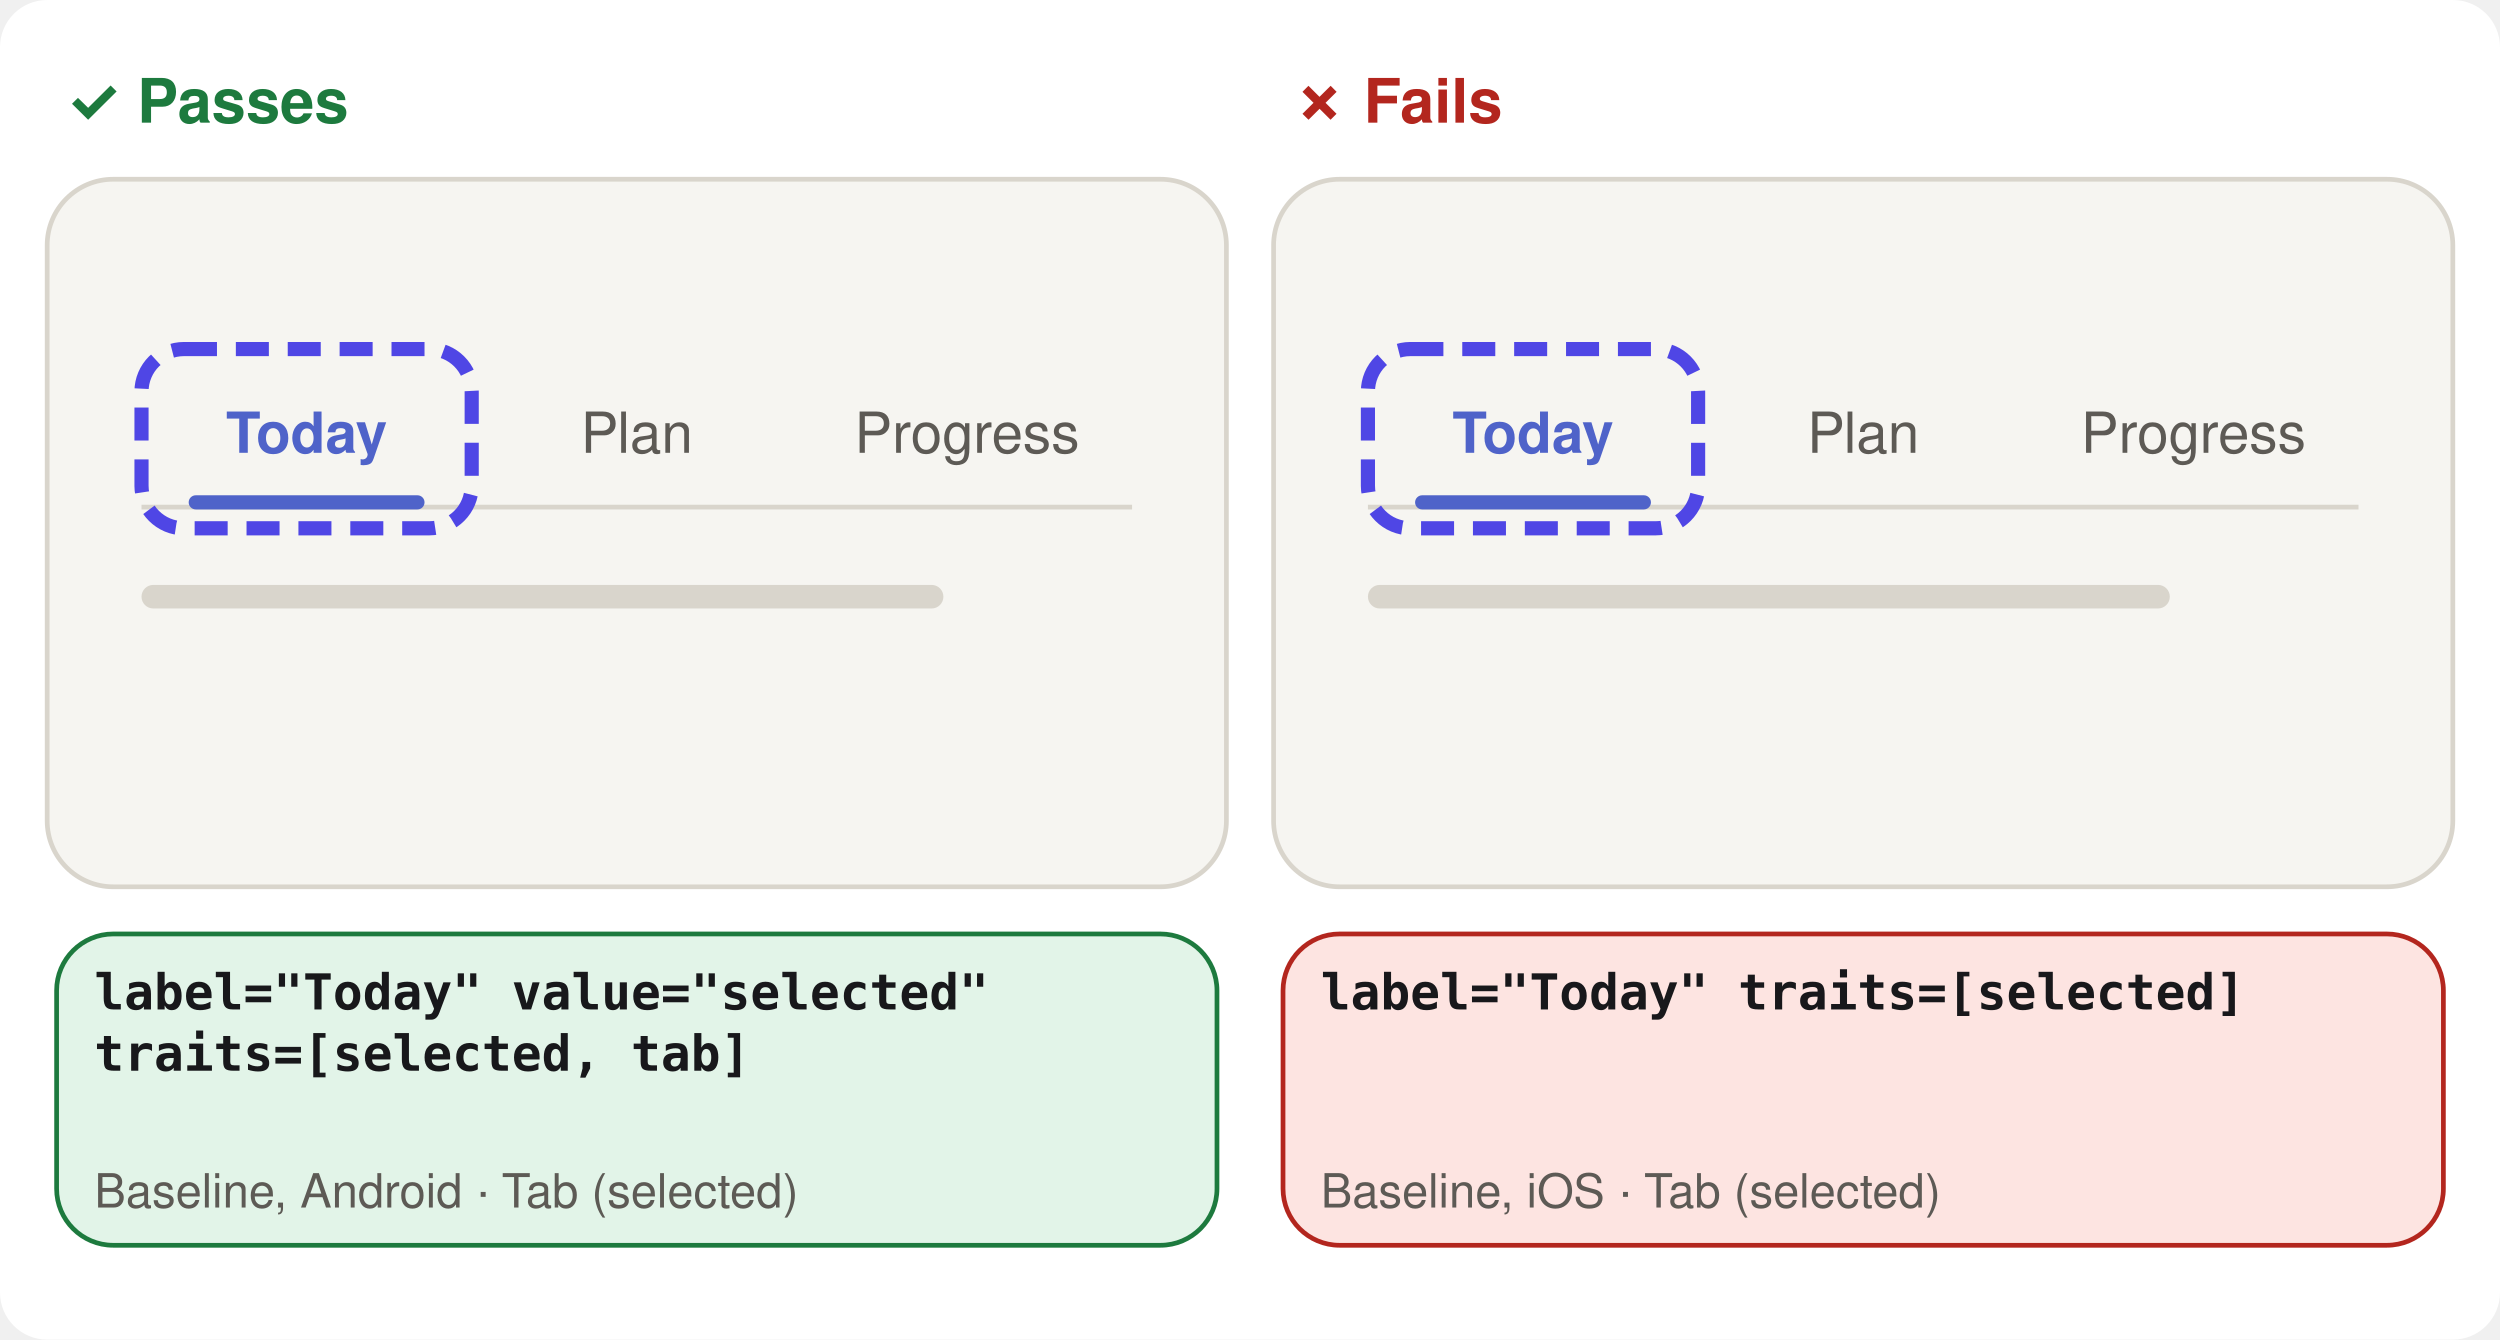
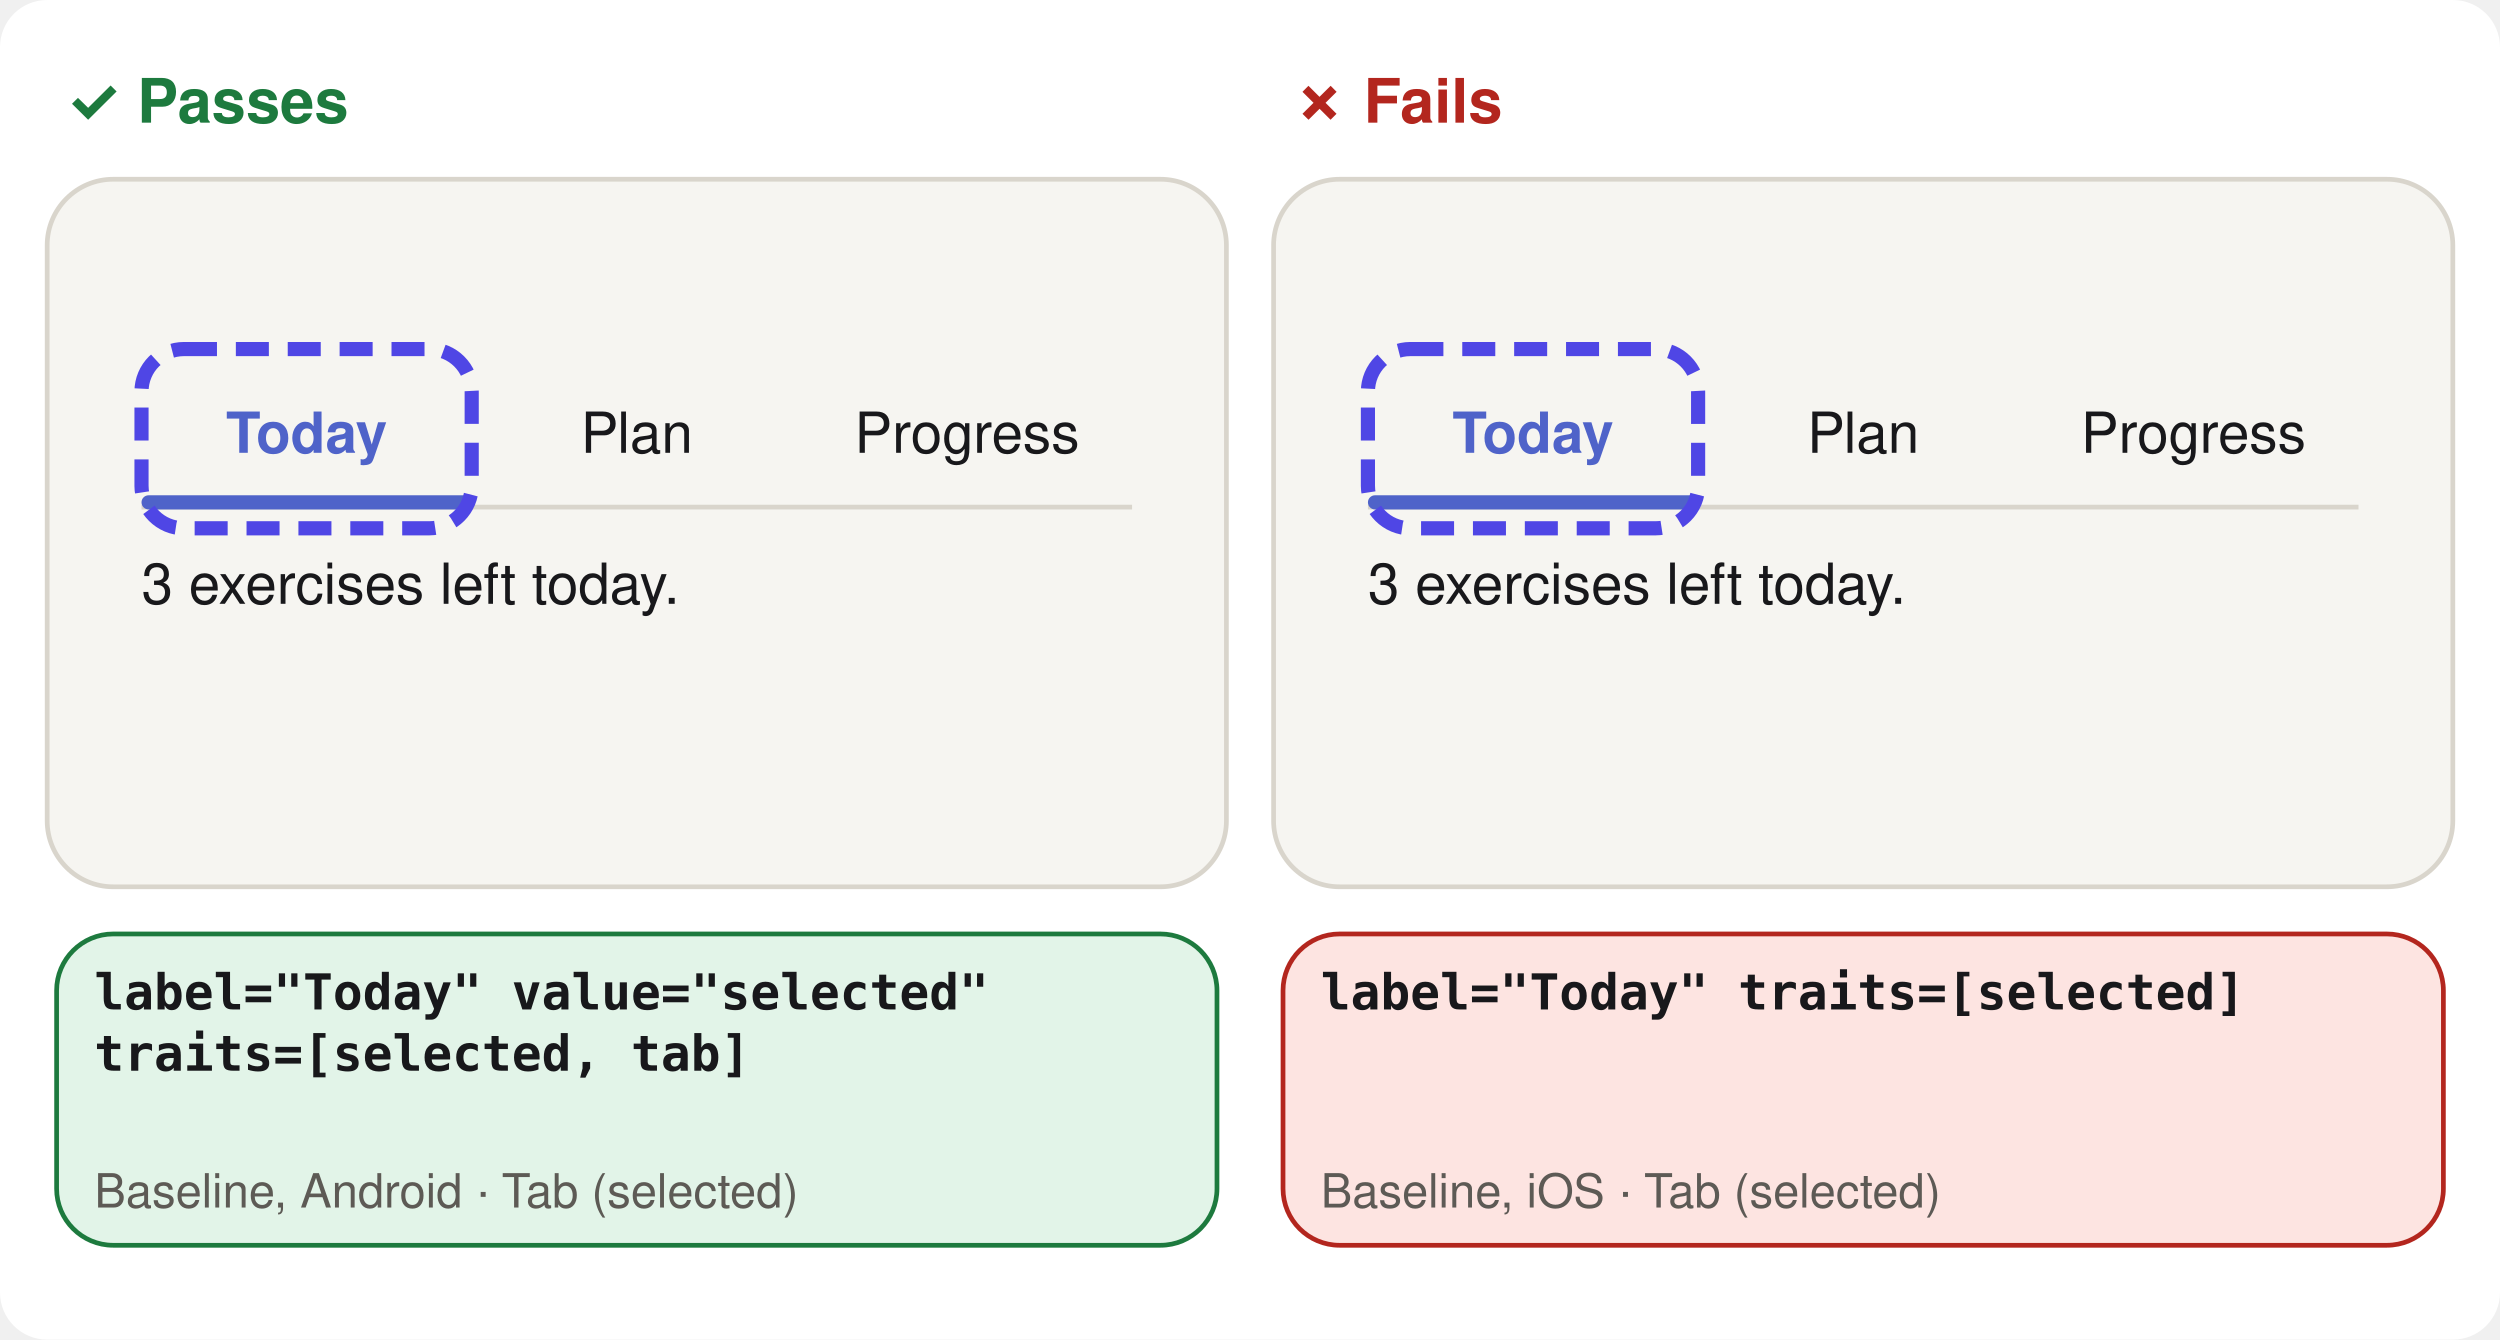
<svg xmlns="http://www.w3.org/2000/svg" viewBox="0 0 530 284" width="530" height="284" role="img" aria-label="The selected tab is read with the tab role and as selected. When it fails, nothing says which tab is open.">
  <style>
svg { font: 12px -apple-system, BlinkMacSystemFont, "Segoe UI", Helvetica, Arial, sans-serif; }
.cp-bg { fill: #ffffff; } .cp-screen { fill: #f6f5f1; stroke: #d9d5cc; }
.cp-card, .cp-knob, .cp-seg { fill: #ffffff; } .cp-pop { fill: #ffffff; stroke: #d9d5cc; } .cp-knob, .cp-seg { stroke: #d9d5cc; } .cp-edge { stroke: #8a867f; }
.cp-field { fill: #ffffff; stroke: #c9c5bd; } .cp-field-bad { stroke: #b3261e; stroke-width: 1.5; }
- .cp-line { fill: #d9d5cc; } .cp-on, .cp-btn, .cp-dot { fill: #4f63c9; } .cp-off { fill: #e6e3dc; } .cp-danger { fill: #c0392b; } .cp-toast { fill: #26262b; }
+ .cp-line { fill: #d9d5cc; } .cp-track { fill: #8a8a94; } .cp-tri { fill: #3a3a40; } .cp-outline { fill: #ffffff; stroke: #8a867f; } .cp-btn-off { fill: #9fb0e6; } .cp-seg-box { fill: #ffffff; stroke: #4f63c9; stroke-width: 1.5; } .cp-on, .cp-btn, .cp-dot { fill: #4f63c9; } .cp-off { fill: #e6e3dc; } .cp-danger { fill: #c0392b; } .cp-toast { fill: #26262b; }
.cp-ring { fill: #ffffff; stroke: #8a867f; stroke-width: 1.5; } .cp-ring-on { stroke: #4f63c9; stroke-width: 2; } .cp-dotfill { fill: #5d5a55; }
.cp-spin { fill: none; stroke: #ffffff; stroke-width: 2; stroke-dasharray: 22 16; }
.cp-stroke { fill: none; stroke: #5d5a55; stroke-width: 2; stroke-linecap: round; stroke-linejoin: round; } .cp-inv-stroke { stroke: #ffffff; } .cp-accent-stroke { stroke: #4f63c9; } .cp-muted-stroke { stroke: #8a867f; }
.cp-dim { fill: #18181b; fill-opacity: .35; } .cp-ghost { fill: none; stroke: #8a867f; stroke-dasharray: 2 4; } .cp-ghostfill { fill: none; stroke: #8a867f; stroke-dasharray: 2 3; }
.cp-guide { fill: none; stroke: #8a867f; stroke-width: 1.5; stroke-dasharray: 3 3; } .cp-hit { fill: #4f46e5; fill-opacity: .12; }
.cp-focus { fill: none; stroke: #4f46e5; stroke-width: 3; stroke-dasharray: 7 4; }
.cp-finger { fill: #db2777; fill-opacity: .5; }
.cp-t { fill: #18181b; } .cp-b { font-weight: 700; } .cp-big { font-size: 14px; } .cp-small { font-size: 10px; } .cp-muted { fill: #5d5a55; } .cp-accent { fill: #4f63c9; }
.cp-s { fill: #5d5a55; font-size: 13px; font-weight: 700; } .cp-inv { fill: #ffffff; }
.cp-bad { fill: #b3261e; } .cp-ok { fill: #1d7a3e; } .cp-head { font-size: 13px; font-weight: 700; }
.cp-ok-b { fill: #e2f4e8; stroke: #1d7a3e; } .cp-bad-b { fill: #fde4e1; stroke: #b3261e; } .cp-say { fill: #18181b; font: 600 10.5px ui-monospace, SFMono-Regular, Menlo, monospace; } .cp-src { fill: #5d5a55; font-size: 10px; }
@media (prefers-color-scheme: dark) {
  .cp-bg { fill: #17171c; } .cp-screen { fill: #0e0e11; stroke: #33333c; }
  .cp-card, .cp-knob, .cp-seg, .cp-pop, .cp-field { fill: #23232a; } .cp-pop, .cp-knob, .cp-seg, .cp-field { stroke: #3a3a44; }
-   .cp-line { fill: #3a3a44; } .cp-on, .cp-btn, .cp-dot { fill: #8fa3ff; } .cp-off { fill: #2c2c34; } .cp-danger { fill: #e5675a; } .cp-toast { fill: #ececf1; }
+   .cp-line { fill: #3a3a44; } .cp-track { fill: #5a5a64; } .cp-tri { fill: #c9c9d1; } .cp-outline, .cp-seg-box { fill: #23232a; } .cp-outline { stroke: #5a5a64; } .cp-btn-off { fill: #3c4778; } .cp-seg-box { stroke: #8fa3ff; } .cp-on, .cp-btn, .cp-dot { fill: #8fa3ff; } .cp-off { fill: #2c2c34; } .cp-danger { fill: #e5675a; } .cp-toast { fill: #ececf1; }
  .cp-ring { fill: #23232a; stroke: #a09da6; } .cp-ring-on { stroke: #8fa3ff; } .cp-dotfill { fill: #a09da6; }
  .cp-spin { stroke: #0e0e11; } .cp-stroke { stroke: #a09da6; } .cp-inv-stroke { stroke: #0e0e11; } .cp-accent-stroke { stroke: #8fa3ff; }
  .cp-dim { fill: #000000; fill-opacity: .55; } .cp-focus { stroke: #a5a6ff; } .cp-guide { stroke: #a09da6; } .cp-hit { fill: #8b8cff; }
  .cp-t, .cp-say { fill: #ececf1; } .cp-muted, .cp-s, .cp-src { fill: #a09da6; } .cp-accent { fill: #8fa3ff; } .cp-inv { fill: #0e0e11; }
  .cp-bad { fill: #ff8a80; } .cp-ok { fill: #6fd28f; } .cp-field-bad { stroke: #ff8a80; }
  .cp-ok-b { fill: #15301f; stroke: #6fd28f; } .cp-bad-b { fill: #3a1c1b; stroke: #ff8a80; }
}
</style>
  <defs>
    <clipPath id="cpclip">
      <rect x="0" y="34" width="250" height="150" rx="14" />
    </clipPath>
  </defs>
  <rect width="530" height="284" rx="10" class="cp-bg" />
  <g transform="translate(10 4)">
    <g transform="translate(0 0)">
      <text x="4" y="22" class="cp-head cp-ok">✓ Passes</text>
      <rect x="0" y="34" width="250" height="150" rx="14" class="cp-screen" />
      <g clip-path="url(#cpclip)">
        <text x="55" y="92" class="cp-t cp-b cp-accent" text-anchor="middle">Today</text>
-         <text x="125" y="92" class="cp-t cp-muted" text-anchor="middle">Plan</text>
-         <text x="195" y="92" class="cp-t cp-muted" text-anchor="middle">Progress</text>
+         <text x="125" y="92" class="cp-t" text-anchor="middle">Plan</text>
+         <text x="195" y="92" class="cp-t" text-anchor="middle">Progress</text>
        <rect x="20" y="103" width="210" height="1" rx="0" class="cp-line" />
-         <rect x="30" y="101" width="50" height="3" rx="1.5" class="cp-on" />
-         <rect x="20" y="120" width="170" height="5" rx="2.5" class="cp-line" />
+         <rect x="20" y="101" width="70" height="3" rx="1.5" class="cp-on" />
+         <text x="20" y="124" class="cp-t" text-anchor="start">3 exercises left today.</text>
        <rect x="20" y="70" width="70" height="38" rx="9" class="cp-focus" />
      </g>
      <rect x="2" y="194" width="246" height="66" rx="12" class="cp-ok-b" />
      <text x="10" y="210" class="cp-say">label="Today" value="selected"</text>
      <text x="10" y="223" class="cp-say">traits=[selected, tab]</text>
      <text x="10" y="252" class="cp-src">Baseline, Android · Tab (selected)</text>
    </g>
    <g transform="translate(260 0)">
      <text x="4" y="22" class="cp-head cp-bad">✗ Fails</text>
      <rect x="0" y="34" width="250" height="150" rx="14" class="cp-screen" />
      <g clip-path="url(#cpclip)">
        <text x="55" y="92" class="cp-t cp-b cp-accent" text-anchor="middle">Today</text>
-         <text x="125" y="92" class="cp-t cp-muted" text-anchor="middle">Plan</text>
-         <text x="195" y="92" class="cp-t cp-muted" text-anchor="middle">Progress</text>
+         <text x="125" y="92" class="cp-t" text-anchor="middle">Plan</text>
+         <text x="195" y="92" class="cp-t" text-anchor="middle">Progress</text>
        <rect x="20" y="103" width="210" height="1" rx="0" class="cp-line" />
-         <rect x="30" y="101" width="50" height="3" rx="1.5" class="cp-on" />
-         <rect x="20" y="120" width="170" height="5" rx="2.5" class="cp-line" />
+         <rect x="20" y="101" width="70" height="3" rx="1.5" class="cp-on" />
+         <text x="20" y="124" class="cp-t" text-anchor="start">3 exercises left today.</text>
        <rect x="20" y="70" width="70" height="38" rx="9" class="cp-focus" />
      </g>
      <rect x="2" y="194" width="246" height="66" rx="12" class="cp-bad-b" />
      <text x="10" y="210" class="cp-say">label="Today" traits=[selected]</text>
      <text x="10" y="252" class="cp-src">Baseline, iOS · Tab (selected)</text>
    </g>
  </g>
</svg>
